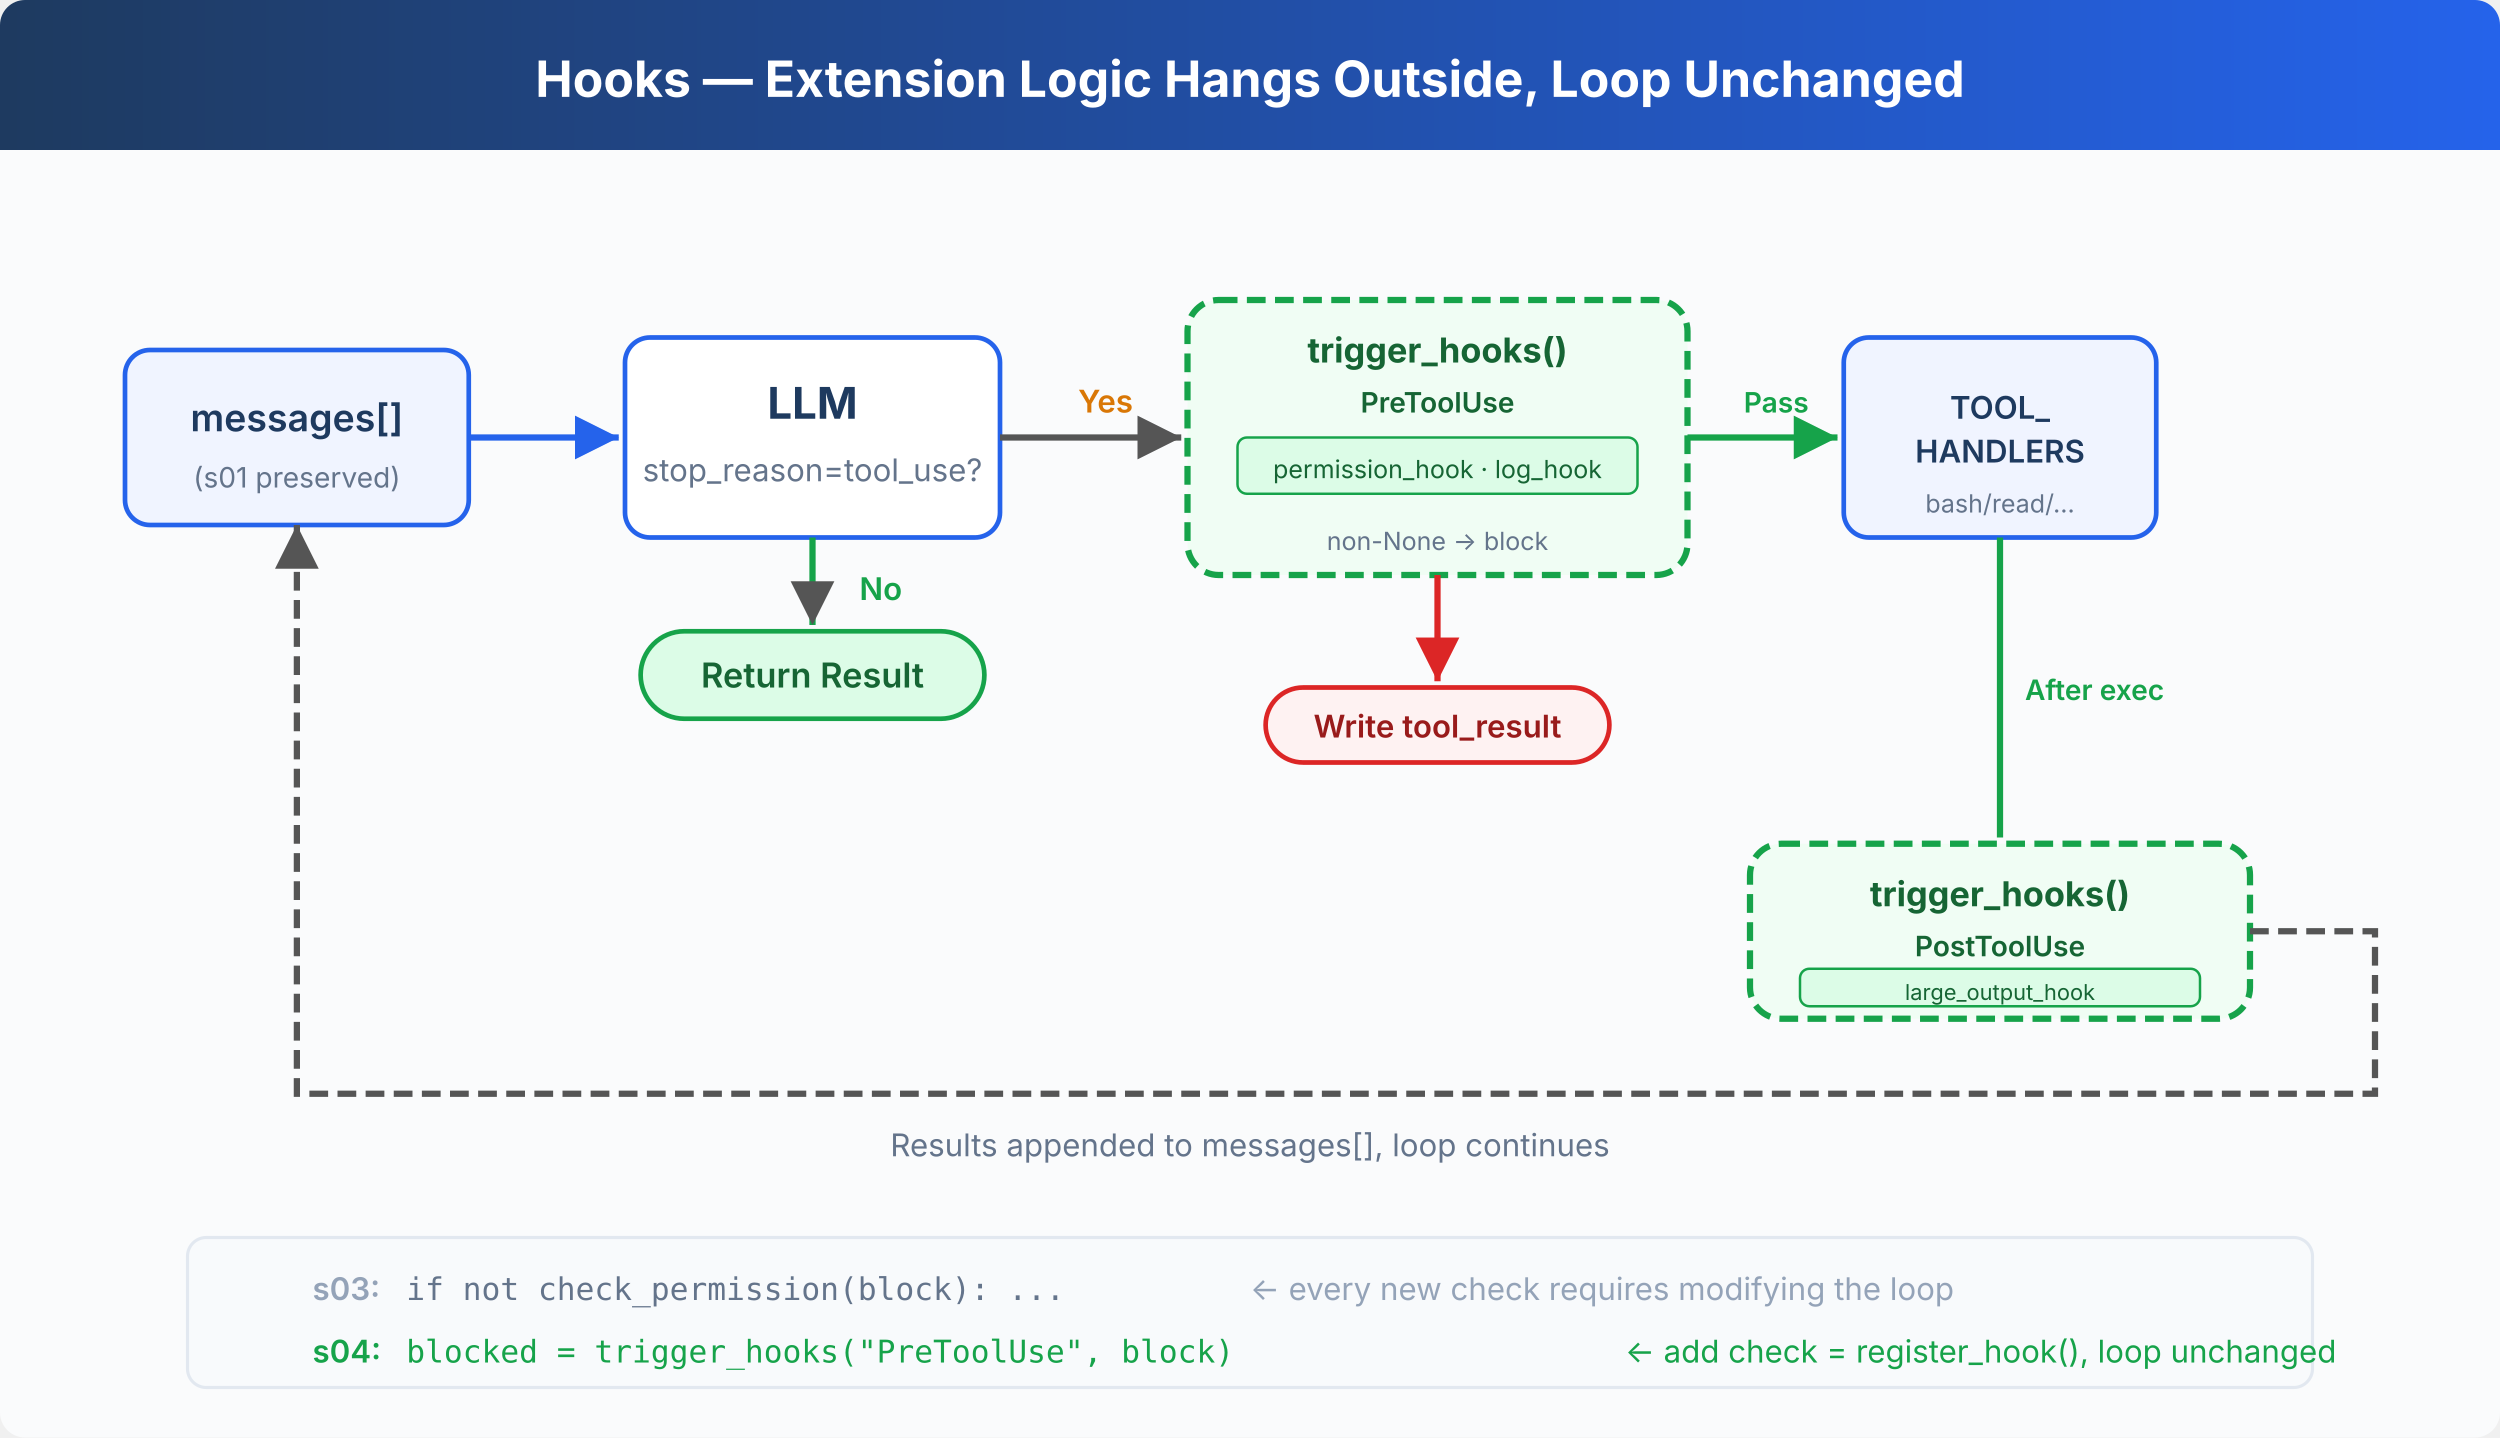
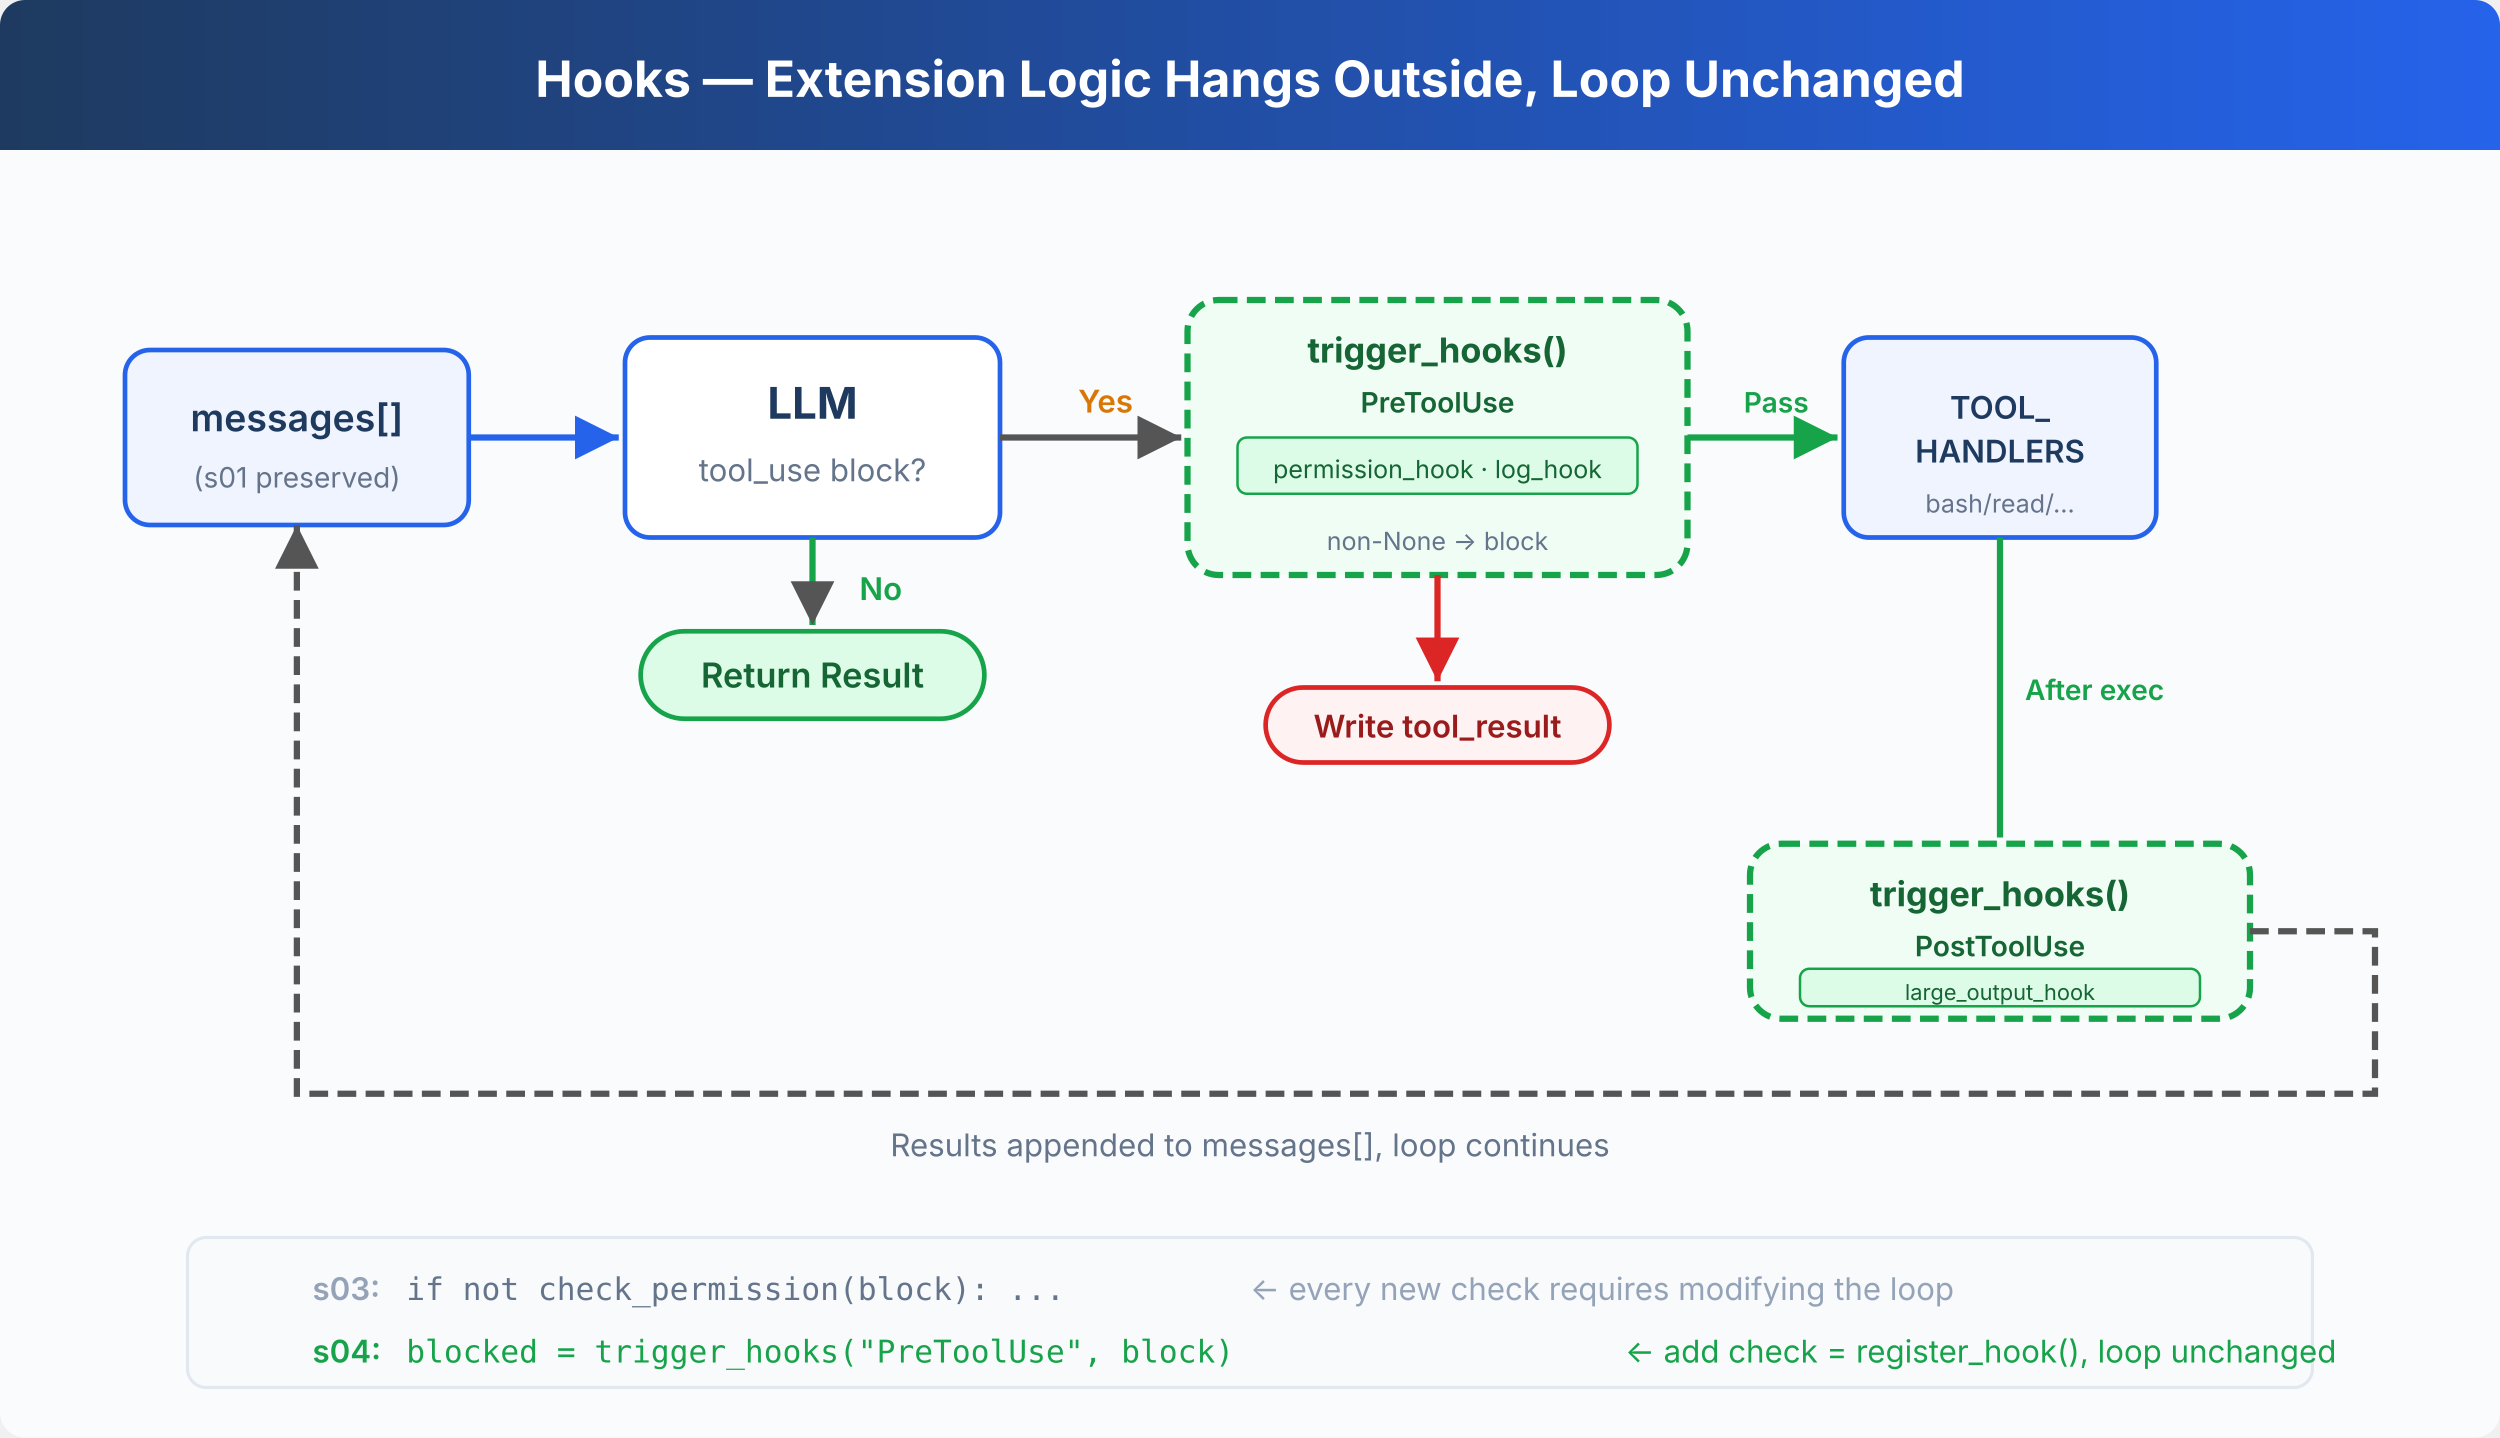
<svg xmlns="http://www.w3.org/2000/svg" viewBox="0 0 800 460" font-family="system-ui, -apple-system, sans-serif">
  <defs>
    <marker id="arrow" viewBox="0 0 10 10" refX="10" refY="5" markerWidth="7" markerHeight="7" orient="auto-start-reverse">
      <path d="M 0 0 L 10 5 L 0 10 z" fill="#555" />
    </marker>
    <marker id="arrow-blue" viewBox="0 0 10 10" refX="10" refY="5" markerWidth="7" markerHeight="7" orient="auto-start-reverse">
      <path d="M 0 0 L 10 5 L 0 10 z" fill="#2563eb" />
    </marker>
    <marker id="arrow-green" viewBox="0 0 10 10" refX="10" refY="5" markerWidth="7" markerHeight="7" orient="auto-start-reverse">
      <path d="M 0 0 L 10 5 L 0 10 z" fill="#16a34a" />
    </marker>
    <marker id="arrow-red" viewBox="0 0 10 10" refX="10" refY="5" markerWidth="7" markerHeight="7" orient="auto-start-reverse">
      <path d="M 0 0 L 10 5 L 0 10 z" fill="#dc2626" />
    </marker>
    <linearGradient id="header" x1="0" y1="0" x2="1" y2="0">
      <stop offset="0%" stop-color="#1e3a5f" />
      <stop offset="100%" stop-color="#2563eb" />
    </linearGradient>
  </defs>
  <rect width="800" height="460" fill="#fafbfc" rx="8" />
  <rect x="0" y="0" width="800" height="48" fill="url(#header)" rx="8" />
  <rect x="0" y="40" width="800" height="8" fill="url(#header)" />
  <text x="400" y="31" fill="#fff" font-size="16" font-weight="700" text-anchor="middle">Hooks — Extension Logic Hangs Outside, Loop Unchanged</text>
  <rect x="40" y="112" width="110" height="56" rx="8" fill="#f0f4ff" stroke="#2563eb" stroke-width="1.5" />
  <text x="95" y="138" fill="#1e3a5f" font-size="12" font-weight="600" text-anchor="middle">messages[]</text>
  <text x="95" y="156" fill="#64748b" font-size="9" text-anchor="middle">(s01 preserved)</text>
  <line x1="150" y1="140" x2="198" y2="140" stroke="#2563eb" stroke-width="2" marker-end="url(#arrow-blue)" />
  <rect x="200" y="108" width="120" height="64" rx="8" fill="#fff" stroke="#2563eb" stroke-width="1.5" />
  <text x="260" y="134" fill="#1e3a5f" font-size="14" font-weight="700" text-anchor="middle">LLM</text>
-   <text x="260" y="154" fill="#64748b" font-size="10" text-anchor="middle">stop_reason=tool_use?</text>
+   <text x="260" y="154" fill="#64748b" font-size="10" text-anchor="middle">tool_use block?</text>
  <line x1="260" y1="172" x2="260" y2="200" stroke="#16a34a" stroke-width="2" marker-end="url(#arrow)" />
  <text x="275" y="192" fill="#16a34a" font-size="10" font-weight="600">No</text>
  <rect x="205" y="202" width="110" height="28" rx="14" fill="#dcfce7" stroke="#16a34a" stroke-width="1.5" />
  <text x="260" y="220" fill="#166534" font-size="11" font-weight="600" text-anchor="middle">Return Result</text>
  <line x1="320" y1="140" x2="378" y2="140" stroke="#555" stroke-width="2" marker-end="url(#arrow)" />
  <text x="345" y="132" fill="#d97706" font-size="10" font-weight="600">Yes</text>
  <rect x="380" y="96" width="160" height="88" rx="10" fill="#f0fdf4" stroke="#16a34a" stroke-width="2" stroke-dasharray="6,3" />
  <text x="460" y="116" fill="#166534" font-size="11" font-weight="700" text-anchor="middle">trigger_hooks()</text>
  <text x="460" y="132" fill="#166534" font-size="9" font-weight="600" text-anchor="middle">PreToolUse</text>
  <rect x="396" y="140" width="128" height="18" rx="3" fill="#dcfce7" stroke="#16a34a" stroke-width="0.8" />
  <text x="460" y="153" fill="#166534" font-size="8" text-anchor="middle">permission_hook · log_hook</text>
  <text x="460" y="176" fill="#64748b" font-size="8" text-anchor="middle">non-None → block</text>
  <line x1="460" y1="184" x2="460" y2="218" stroke="#dc2626" stroke-width="2" marker-end="url(#arrow-red)" />
  <rect x="405" y="220" width="110" height="24" rx="12" fill="#fef2f2" stroke="#dc2626" stroke-width="1.5" />
  <text x="460" y="236" fill="#991b1b" font-size="10" font-weight="600" text-anchor="middle">Write tool_result</text>
  <line x1="540" y1="140" x2="588" y2="140" stroke="#16a34a" stroke-width="2" marker-end="url(#arrow-green)" />
  <text x="558" y="132" fill="#16a34a" font-size="9" font-weight="600">Pass</text>
  <rect x="590" y="108" width="100" height="64" rx="8" fill="#f0f4ff" stroke="#2563eb" stroke-width="1.5" />
  <text x="640" y="134" fill="#1e3a5f" font-size="10" font-weight="600" text-anchor="middle">TOOL_</text>
  <text x="640" y="148" fill="#1e3a5f" font-size="10" font-weight="600" text-anchor="middle">HANDLERS</text>
  <text x="640" y="164" fill="#64748b" font-size="8" text-anchor="middle">bash/read/...</text>
  <line x1="640" y1="172" x2="640" y2="268" stroke="#16a34a" stroke-width="2" />
  <text x="648" y="224" fill="#16a34a" font-size="9" font-weight="600">After exec</text>
  <rect x="560" y="270" width="160" height="56" rx="10" fill="#f0fdf4" stroke="#16a34a" stroke-width="2" stroke-dasharray="6,3" />
  <text x="640" y="290" fill="#166534" font-size="11" font-weight="700" text-anchor="middle">trigger_hooks()</text>
  <text x="640" y="306" fill="#166534" font-size="9" font-weight="600" text-anchor="middle">PostToolUse</text>
  <rect x="576" y="310" width="128" height="12" rx="3" fill="#dcfce7" stroke="#16a34a" stroke-width="0.8" />
  <text x="640" y="320" fill="#166534" font-size="7" text-anchor="middle">large_output_hook</text>
  <path d="M 720 298 L 760 298 L 760 350 L 95 350 L 95 168" fill="none" stroke="#555" stroke-width="2" marker-end="url(#arrow)" stroke-dasharray="6,3" />
  <text x="400" y="370" fill="#64748b" font-size="10" text-anchor="middle">Results appended to messages[], loop continues</text>
  <rect x="60" y="396" width="680" height="48" rx="6" fill="#f8fafc" stroke="#e2e8f0" stroke-width="1" />
  <text x="100" y="416" fill="#94a3b8" font-size="10" font-weight="600">s03:</text>
  <text x="130" y="416" fill="#64748b" font-size="10" font-family="monospace">if not check_permission(block): ...</text>
  <text x="400" y="416" fill="#94a3b8" font-size="10">← every new check requires modifying the loop</text>
  <text x="100" y="436" fill="#16a34a" font-size="10" font-weight="600">s04:</text>
  <text x="130" y="436" fill="#16a34a" font-size="10" font-family="monospace">blocked = trigger_hooks("PreToolUse", block)</text>
  <text x="520" y="436" fill="#16a34a" font-size="10">← add check = register_hook(), loop unchanged</text>
</svg>
